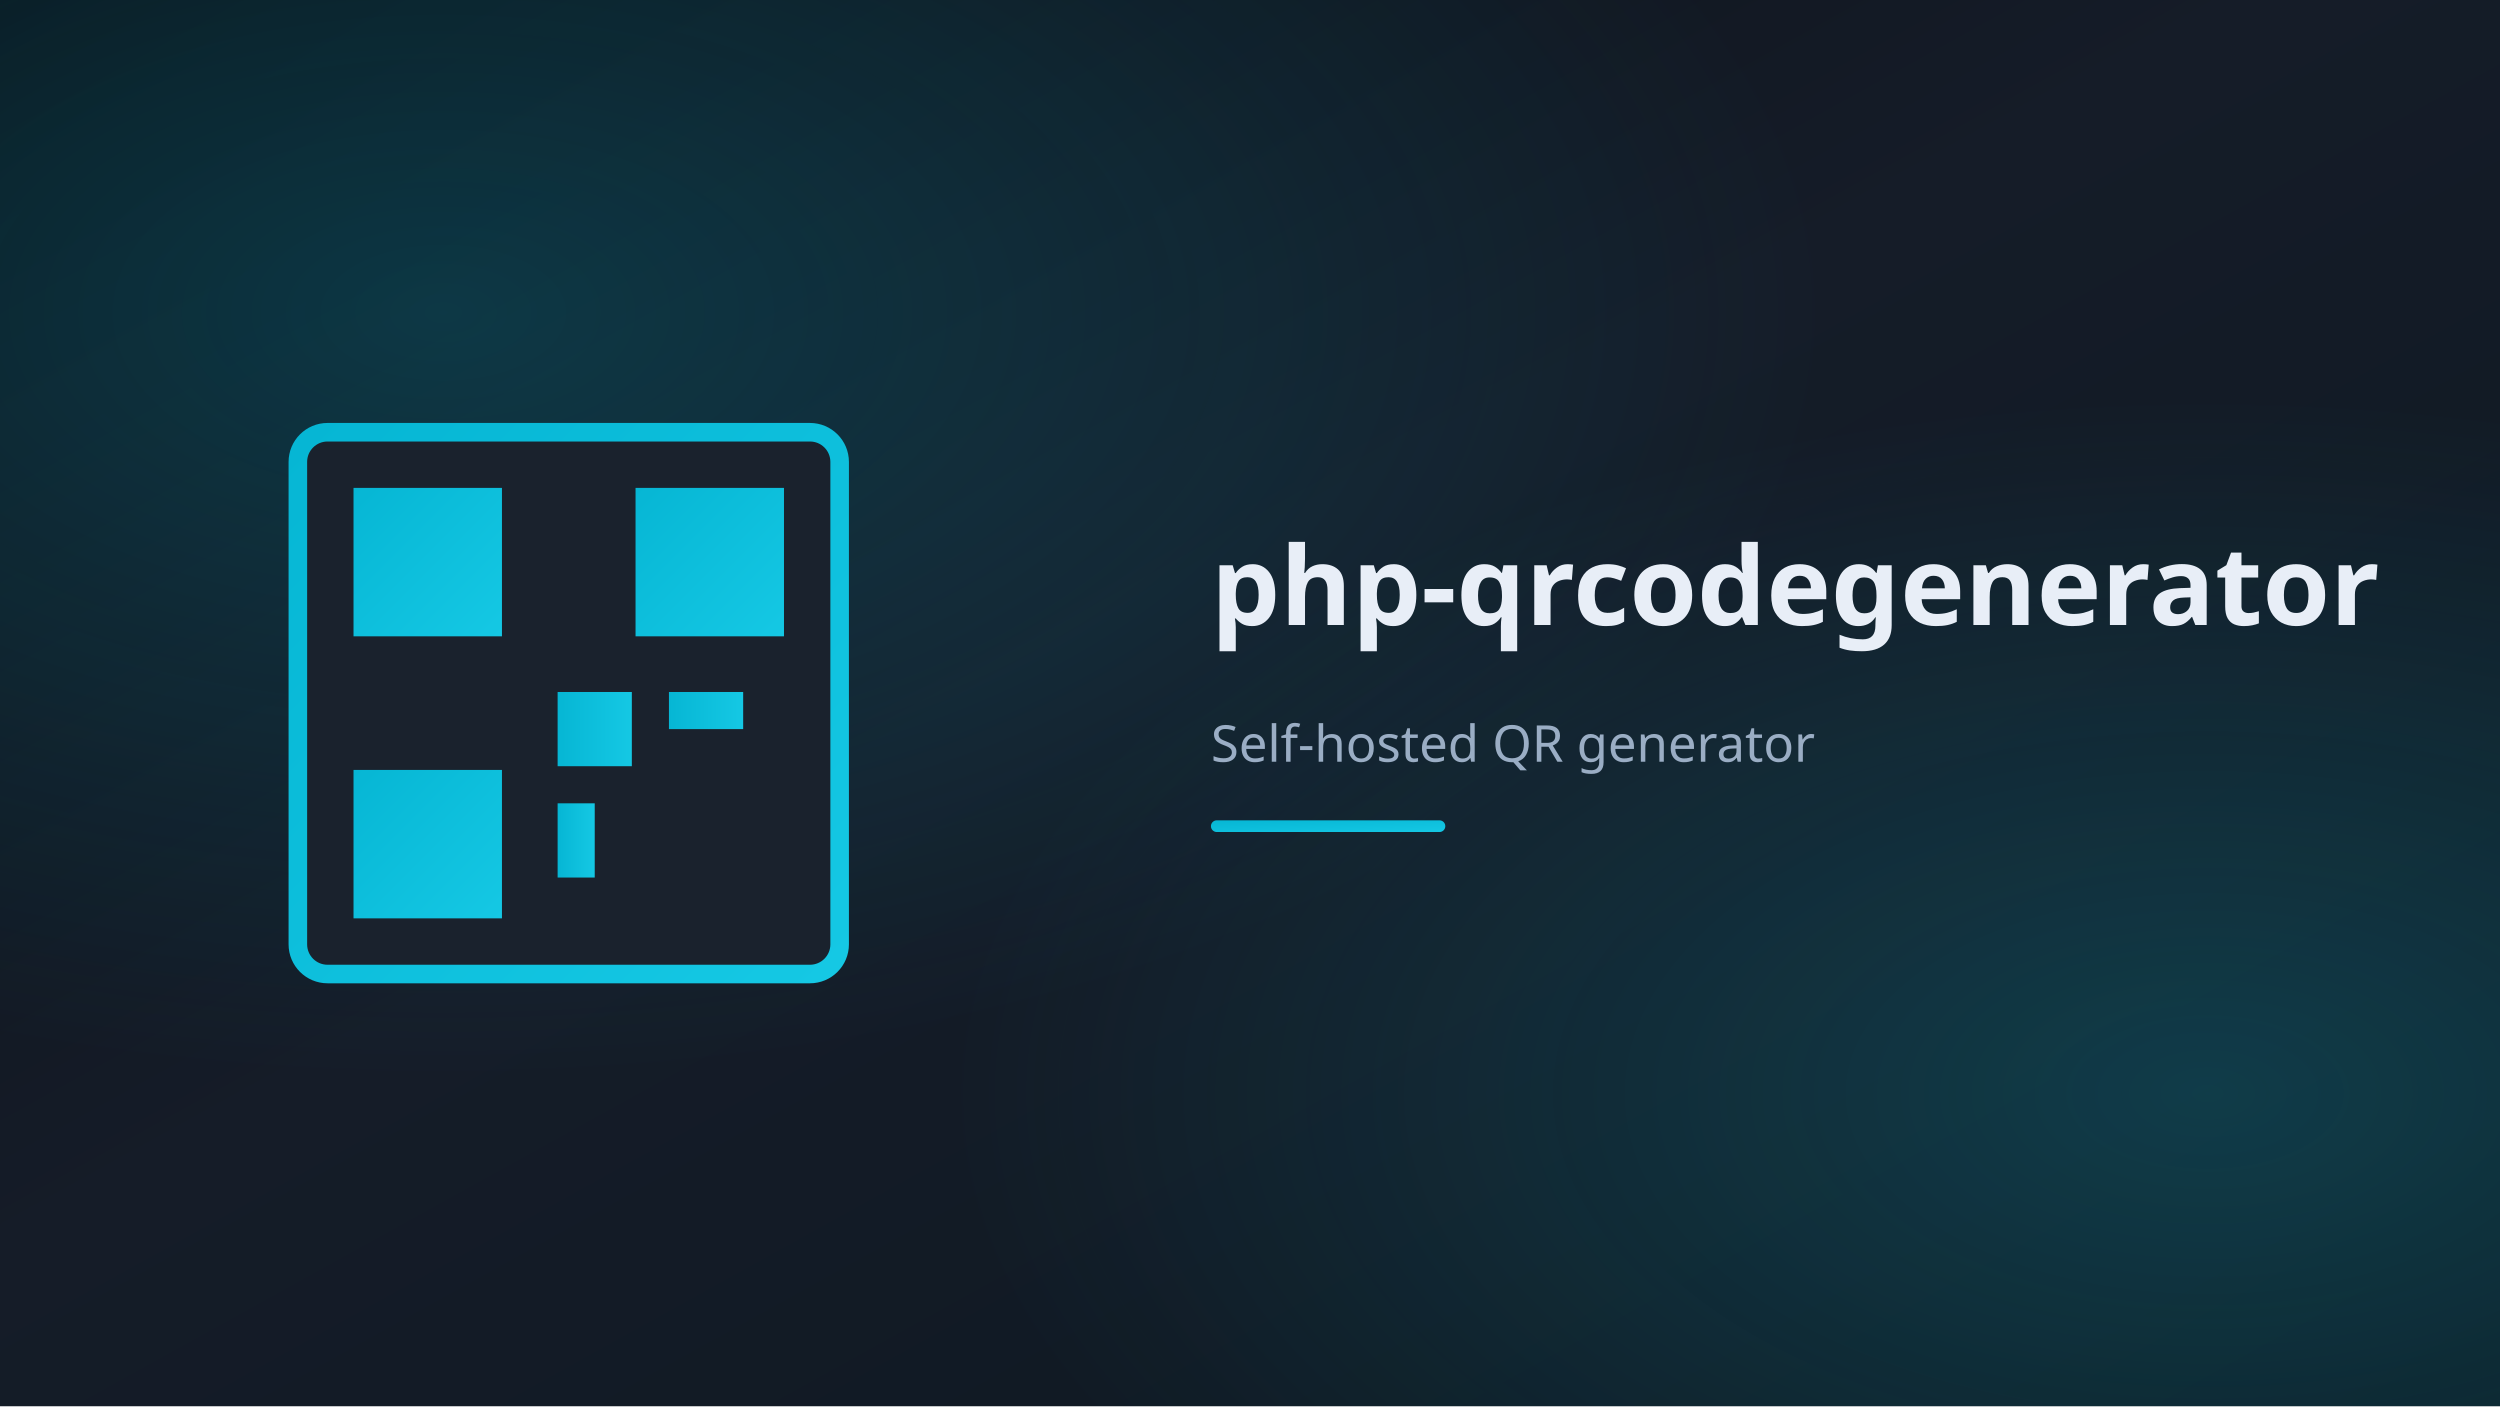
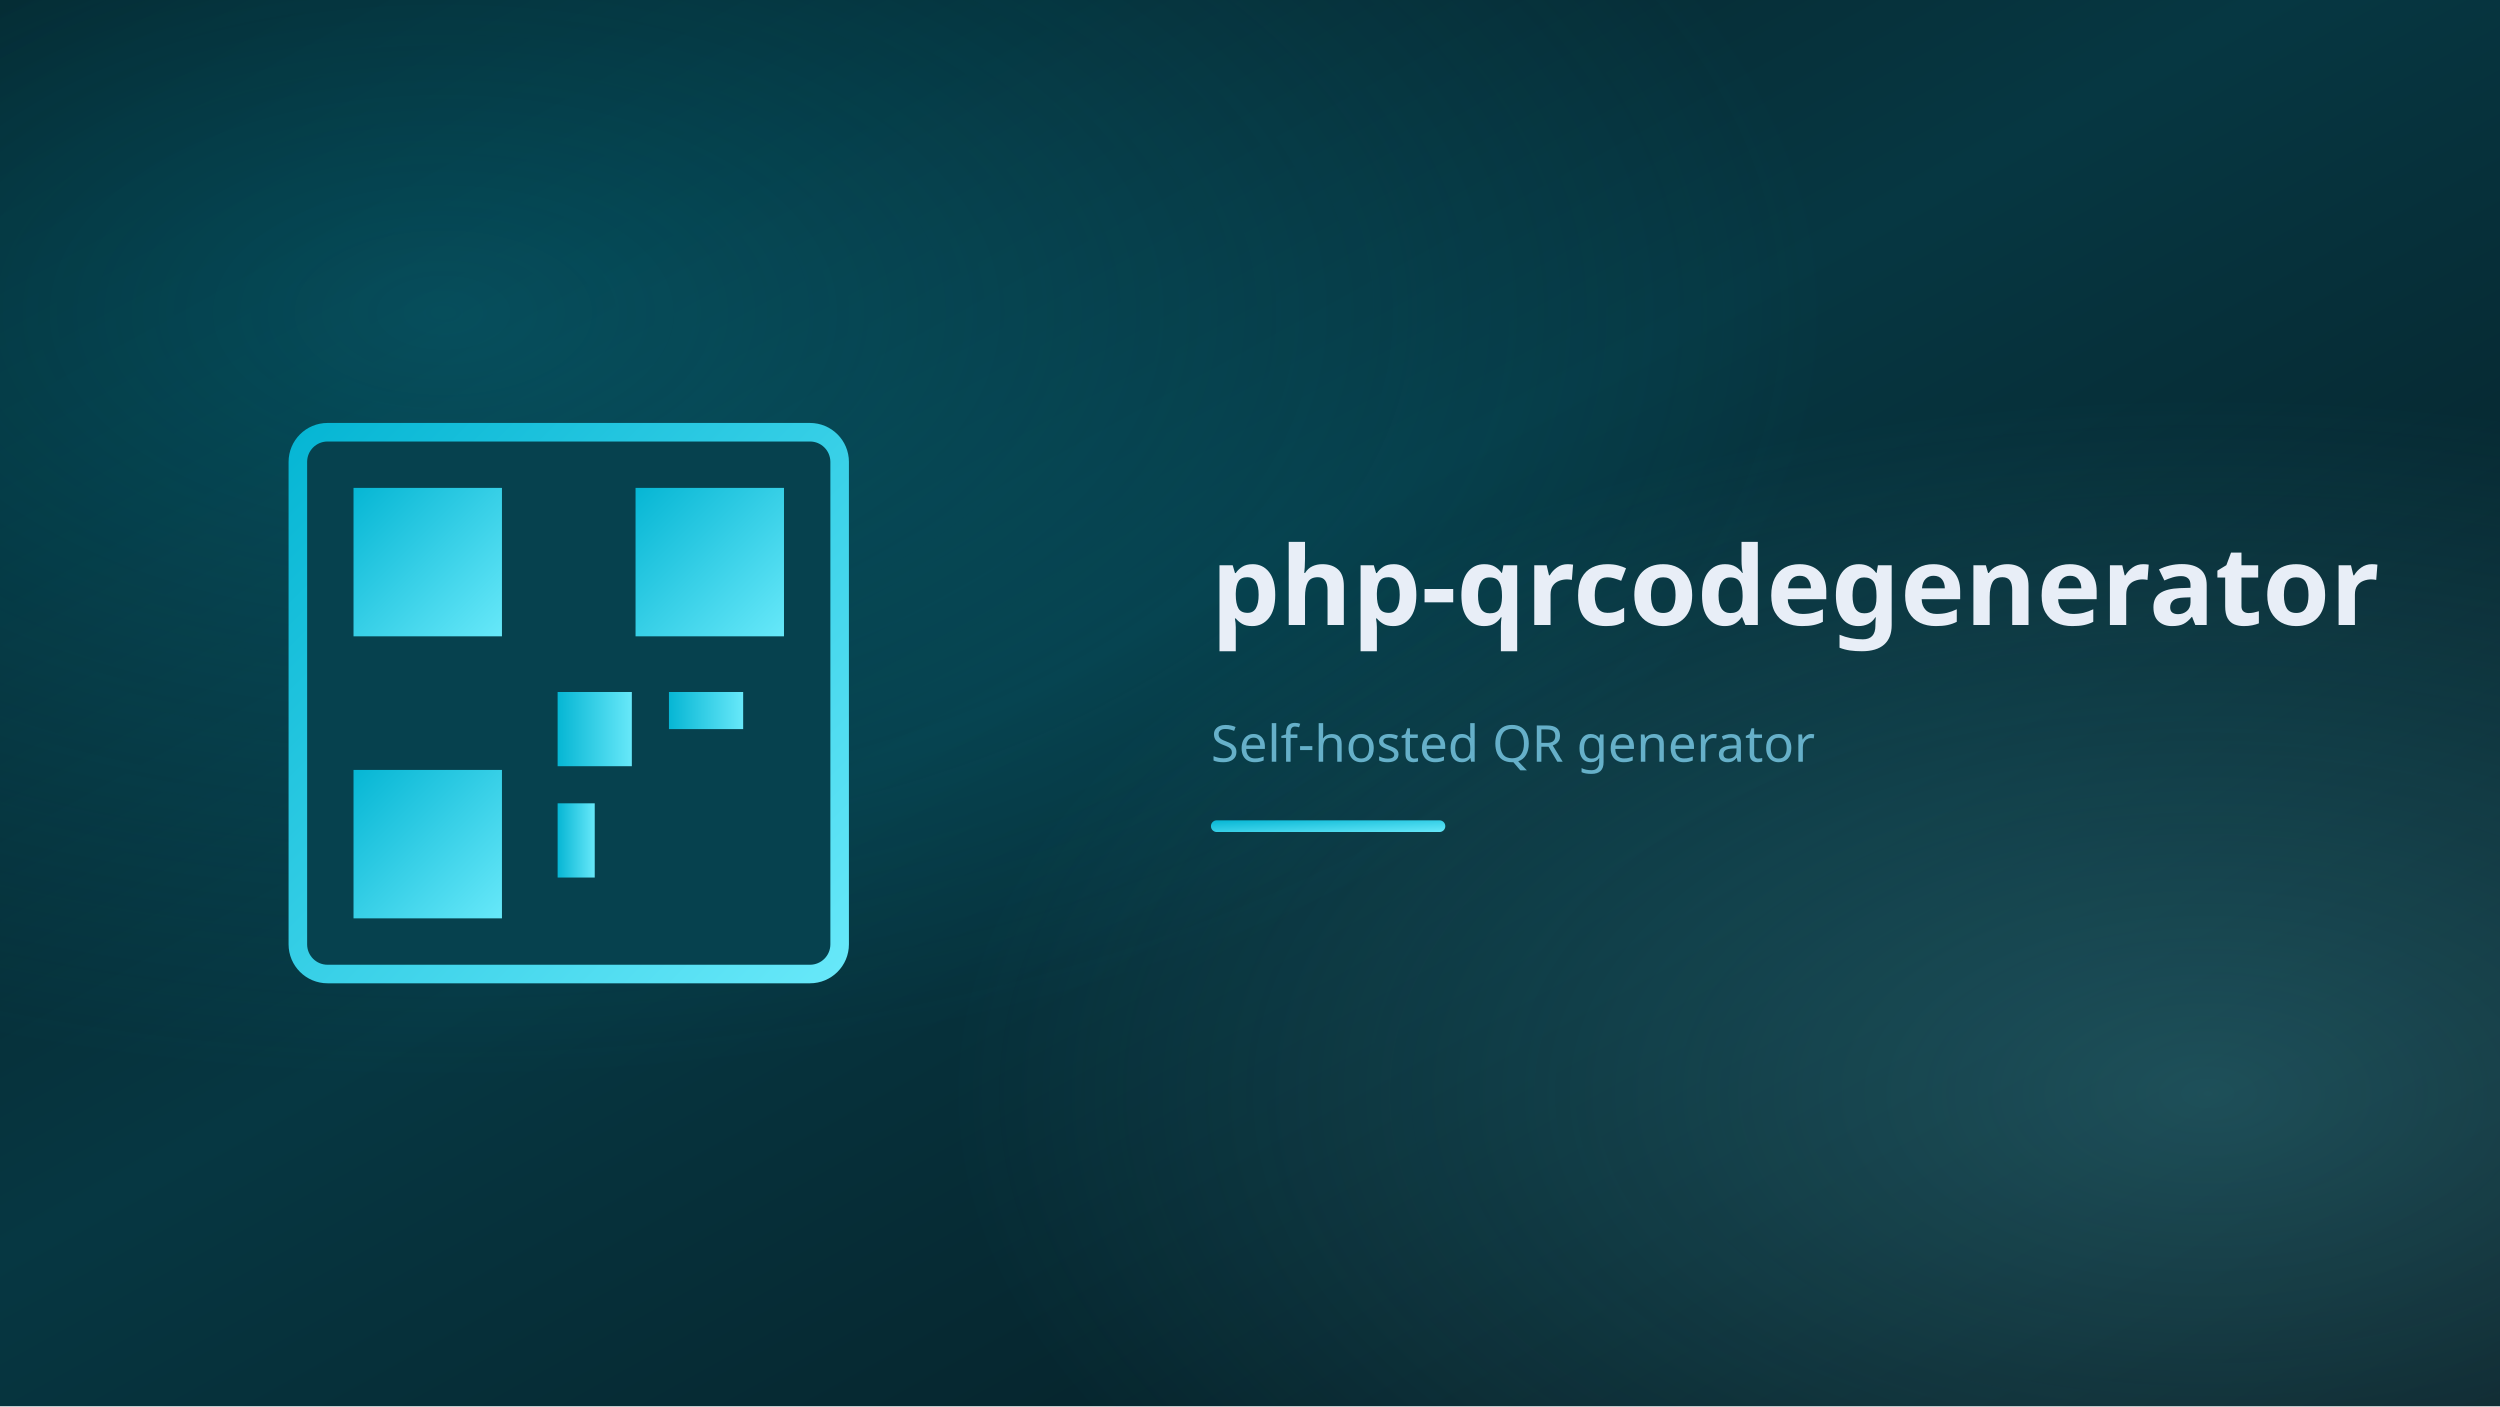
<svg xmlns="http://www.w3.org/2000/svg" viewBox="0 0 1280 720" width="1280" height="720" role="img" aria-label="php-qrcodegenerator">
  <defs>
    <linearGradient id="ac" x1="0" y1="0" x2="1" y2="1">
      <stop offset="0" stop-color="#06b6d4" />
-       <stop offset="1" stop-color="#15c8e4" />
+       <stop offset="1" stop-color="#67e8f9" />
    </linearGradient>
    <linearGradient id="gWarm" x1="0%" y1="0%" x2="100%" y2="0%">
      <stop offset="0%" stop-color="#06b6d4" />
-       <stop offset="100%" stop-color="#15c8e4" />
+       <stop offset="100%" stop-color="#67e8f9" />
    </linearGradient>
    <linearGradient id="canvasGrad" x1="0%" y1="0%" x2="100%" y2="100%">
-       <stop offset="0%" stop-color="#0a0e14" />
-       <stop offset="45%" stop-color="#151c28" />
-       <stop offset="100%" stop-color="#0c1820" />
-     </linearGradient>
-     <linearGradient id="bg" x1="0" y1="0" x2="1" y2="1">
-       <stop offset="0" stop-color="#1e1b4b" />
-       <stop offset="0.55" stop-color="#0f3a4a" />
-       <stop offset="1" stop-color="#0f766e" />
+       <stop offset="0%" stop-color="#05171c" />
+       <stop offset="45%" stop-color="#063742" />
+       <stop offset="100%" stop-color="#06141a" />
    </linearGradient>
    <radialGradient id="glowA" cx="18%" cy="22%" r="55%">
-       <stop offset="0%" stop-color="#06b6d4" stop-opacity="0.22" />
+       <stop offset="0%" stop-color="#06b6d4" stop-opacity="0.28" />
      <stop offset="100%" stop-color="#06b6d4" stop-opacity="0" />
    </radialGradient>
    <radialGradient id="glowB" cx="88%" cy="78%" r="50%">
-       <stop offset="0%" stop-color="#15c8e4" stop-opacity="0.20" />
-       <stop offset="100%" stop-color="#15c8e4" stop-opacity="0" />
+       <stop offset="0%" stop-color="#67e8f9" stop-opacity="0.24" />
+       <stop offset="100%" stop-color="#67e8f9" stop-opacity="0" />
    </radialGradient>
  </defs>
  <rect width="1280" height="720" fill="url(#canvasGrad)" />
  <rect width="1280" height="720" fill="url(#glowA)" />
  <rect width="1280" height="720" fill="url(#glowB)" />
  <g transform="translate(48 116.8) scale(0.95)">
-     <rect x="110" y="110" width="292" height="292" rx="16" fill="#1a222d" stroke="url(#ac)" stroke-width="10" />
+     <rect x="110" y="110" width="292" height="292" rx="16" fill="#06414e" stroke="url(#ac)" stroke-width="10" />
    <rect x="140" y="140" width="80" height="80" fill="url(#ac)" />
    <rect x="292" y="140" width="80" height="80" fill="url(#ac)" />
    <rect x="140" y="292" width="80" height="80" fill="url(#ac)" />
    <rect x="250" y="250" width="40" height="40" fill="url(#gWarm)" />
    <rect x="310" y="250" width="40" height="20" fill="url(#gWarm)" />
    <rect x="250" y="310" width="20" height="40" fill="url(#gWarm)" />
  </g>
  <text x="620" y="320" font-family="Segoe UI, system-ui, sans-serif" font-size="56" font-weight="700" fill="#e8eef7">php-qrcodegenerator</text>
-   <text x="620" y="390" font-family="Segoe UI, system-ui, sans-serif" font-size="26" font-weight="500" fill="#9aadc4">Self-hosted QR generator</text>
+   <text x="620" y="390" font-family="Segoe UI, system-ui, sans-serif" font-size="26" font-weight="500" fill="#66b0c9">Self-hosted QR generator</text>
  <rect x="620" y="420" width="120" height="6" rx="3" fill="url(#ac)" />
</svg>
